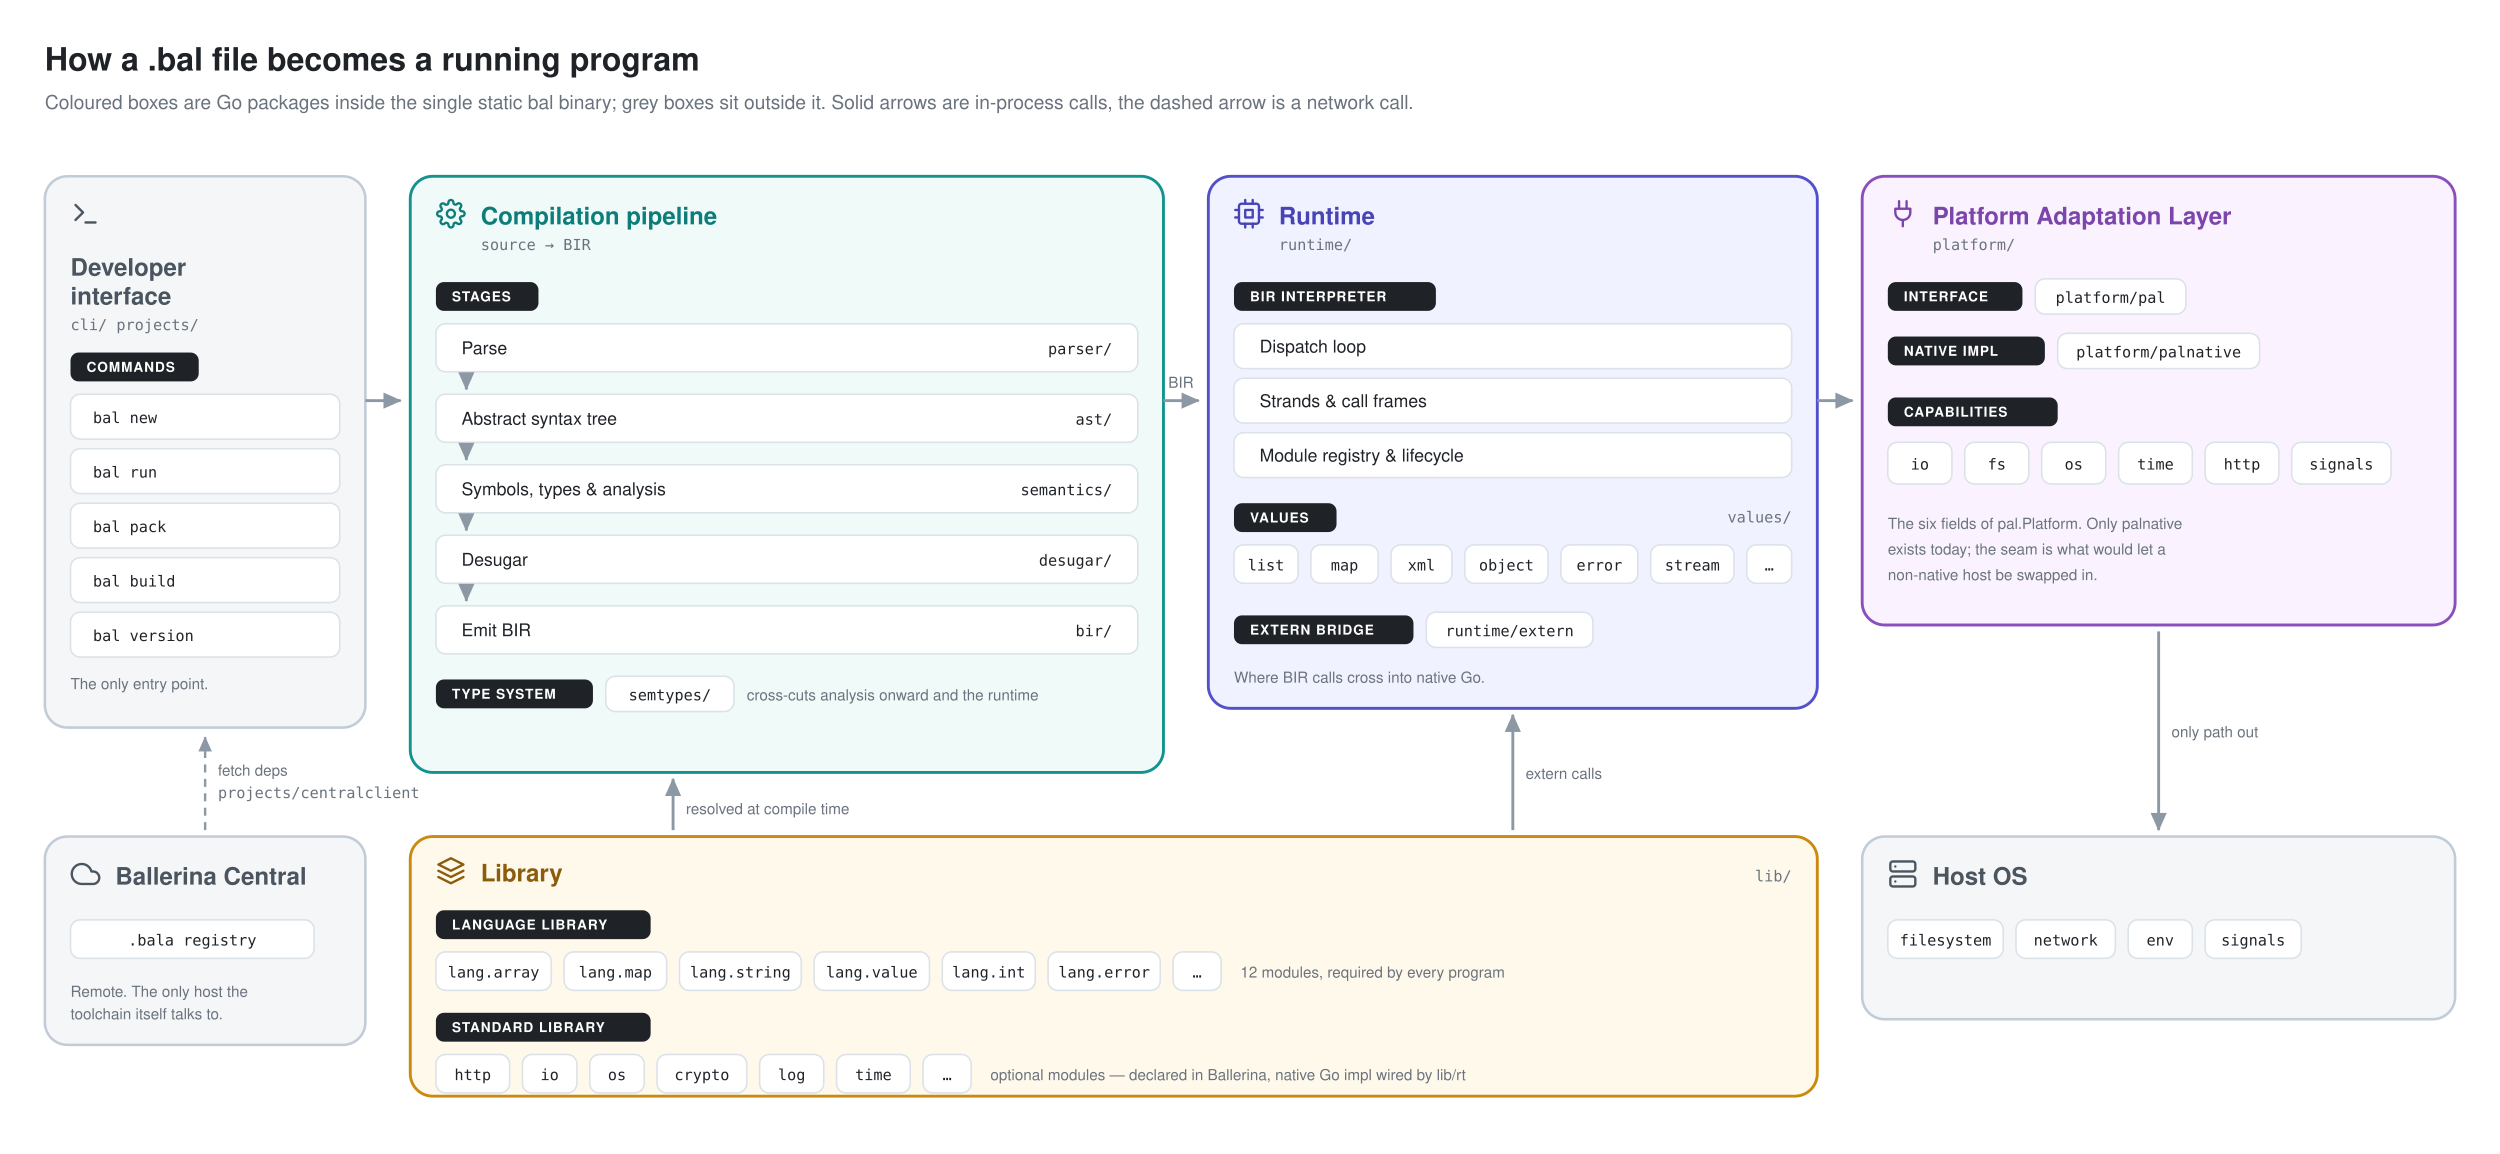
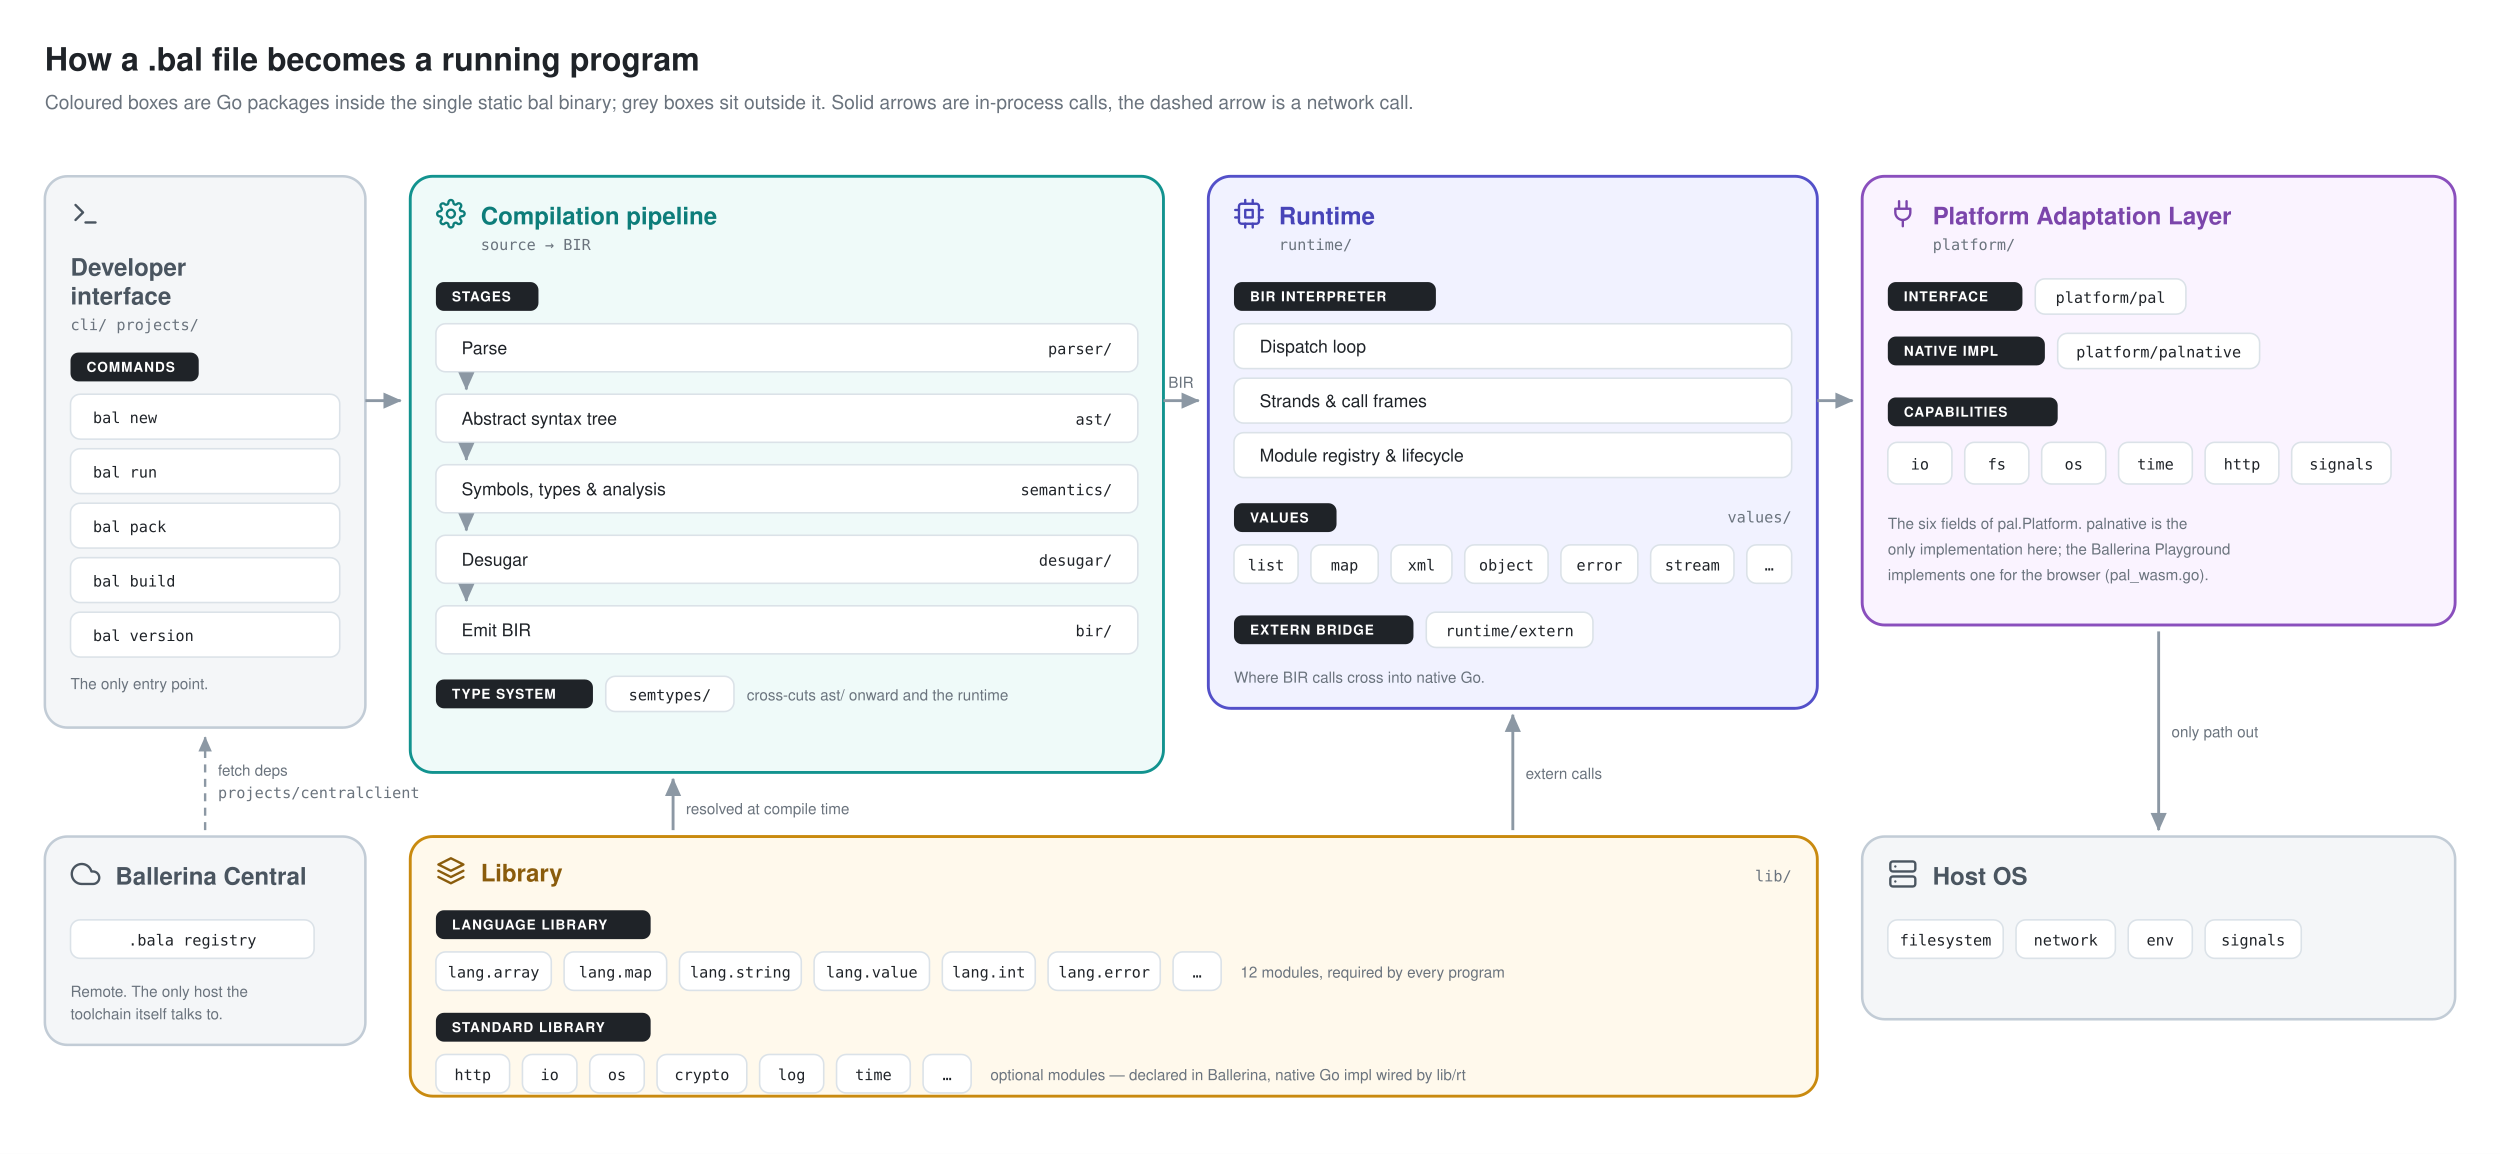
<svg xmlns="http://www.w3.org/2000/svg" viewBox="0 0 1560 720" width="1560" height="720" role="img" aria-label="Ballerina Nutcracker architecture, left to right: the bal CLI feeds the compilation pipeline (parse, AST, symbols and types, desugar, emit BIR), whose BIR is executed by the runtime (dispatch loop, strands and frames, values, extern bridge), which reaches the host only through the Platform Adaptation Layer. The library of language and standard modules is resolved both at compile time and at run time. Ballerina Central and the host OS are the only boundaries outside the binary.">
  <style>
    .bg{fill:#ffffff}
    text{font-family:-apple-system,BlinkMacSystemFont,"Segoe UI",Helvetica,Arial,sans-serif;fill:#1f2328}
    .h1{font-size:20px;font-weight:700}
    .sub{font-size:12px;fill:#6a737d}
    .pt{font-size:15px;font-weight:700}
    .pd{font-family:ui-monospace,SFMono-Regular,Menlo,Consolas,monospace;font-size:9.5px;fill:#6a737d}
    .pill{fill:#1f2328}
    .pilltx{font-size:8.5px;font-weight:700;fill:#ffffff;letter-spacing:.6px}
    .card{fill:#ffffff;stroke:#dbe2e8;stroke-width:1}
    .ctx{font-size:11px}
    .cmono{font-family:ui-monospace,SFMono-Regular,Menlo,Consolas,monospace;font-size:9.5px}
    .cap{font-size:9.5px;fill:#6a737d}
    .ic{fill:none;stroke-width:1.9;stroke-linecap:round;stroke-linejoin:round}
    .ln{stroke:#8c98a4;stroke-width:1.8;fill:none}
    .dash{stroke:#8c98a4;stroke-width:1.5;fill:none;stroke-dasharray:5 4}
    .ah{fill:#8c98a4}
    .alab{font-size:9.5px;fill:#6a737d}

    .p-grey{fill:#f4f6f8;stroke:#c2ccd6;stroke-width:1.6}
    .p-teal{fill:#effaf9;stroke:#12938f;stroke-width:1.8}
    .p-indg{fill:#f1f2ff;stroke:#5350c9;stroke-width:1.8}
    .p-amb {fill:#fff9ec;stroke:#c98a0f;stroke-width:1.8}
    .p-purp{fill:#faf3ff;stroke:#8a4fbd;stroke-width:1.8}
    .t-grey{fill:#4a5560} .s-grey{stroke:#4a5560}
    .t-teal{fill:#0d7d7a} .s-teal{stroke:#0d7d7a}
    .t-indg{fill:#4744b8} .s-indg{stroke:#4744b8}
    .t-amb {fill:#8a5c0c} .s-amb {stroke:#8a5c0c}
    .t-purp{fill:#7b45ab} .s-purp{stroke:#7b45ab}

    @media (prefers-color-scheme: dark){
      .bg{fill:#0d1117}
      text{fill:#e6edf3}
      .sub,.pd,.cap,.alab{fill:#8b949e}
      .pill{fill:#2d333b}
      .pilltx{fill:#e6edf3}
      .card{fill:#0d1117;stroke:#30363d}
      .ln,.dash{stroke:#6e7781} .ah{fill:#6e7781}
      .p-grey{fill:#161b22;stroke:#30363d}
      .p-teal{fill:#0e1f20;stroke:#2dd4bf}
      .p-indg{fill:#15172a;stroke:#8b8bf0}
      .p-amb {fill:#221b0d;stroke:#e3b341}
      .p-purp{fill:#1d1229;stroke:#c093e8}
      .t-grey{fill:#adbac7} .s-grey{stroke:#adbac7}
      .t-teal{fill:#52c3c2} .s-teal{stroke:#52c3c2}
      .t-indg{fill:#a5a2f5} .s-indg{stroke:#a5a2f5}
      .t-amb {fill:#e3b341} .s-amb {stroke:#e3b341}
      .t-purp{fill:#c093e8} .s-purp{stroke:#c093e8}
    }
  </style>
  <defs>
    <marker id="a" viewBox="0 0 10 10" refX="8.5" refY="5" markerWidth="7" markerHeight="7" orient="auto-start-reverse">
      <path class="ah" d="M0 1 L9 5 L0 9 z" />
    </marker>
  </defs>
  <rect class="bg" x="0" y="0" width="1560" height="720" />
  <text class="h1" x="28" y="44">How a .bal file becomes a running program</text>
  <text class="sub" x="28" y="68">Coloured boxes are Go packages inside the single static bal binary; grey boxes sit outside it. Solid arrows are in-process calls, the dashed arrow is a network call.</text>
  <rect class="p-grey" x="28" y="110" width="200" height="344" rx="14" />
  <g class="ic s-grey" transform="translate(44,124) scale(.78)">
    <polyline points="4 17 10 11 4 5" />
    <line x1="12" y1="19" x2="20" y2="19" />
  </g>
  <text class="pt t-grey" x="44" y="172">Developer</text>
  <text class="pt t-grey" x="44" y="190">interface</text>
  <text class="pd" x="44" y="206">cli/  projects/</text>
  <rect class="pill" x="44" y="220" width="80" height="18" rx="5" />
  <text class="pilltx" x="54" y="232">COMMANDS</text>
  <rect class="card" x="44" y="246" width="168" height="28" rx="6" />
  <text class="cmono" x="58" y="264">bal new</text>
  <rect class="card" x="44" y="280" width="168" height="28" rx="6" />
  <text class="cmono" x="58" y="298">bal run</text>
  <rect class="card" x="44" y="314" width="168" height="28" rx="6" />
  <text class="cmono" x="58" y="332">bal pack</text>
  <rect class="card" x="44" y="348" width="168" height="28" rx="6" />
  <text class="cmono" x="58" y="366">bal build</text>
  <rect class="card" x="44" y="382" width="168" height="28" rx="6" />
  <text class="cmono" x="58" y="400">bal version</text>
  <text class="cap" x="44" y="430">The only entry point.</text>
  <line class="ln" x1="228" y1="250" x2="250" y2="250" marker-end="url(#a)" />
  <rect class="p-teal" x="256" y="110" width="470" height="372" rx="14" />
  <g class="ic s-teal" transform="translate(272,124) scale(.78)">
    <circle cx="12" cy="12" r="3.2" />
    <path d="M19.4 15a1.65 1.65 0 0 0 .33 1.82l.06.06a2 2 0 1 1-2.83 2.83l-.06-.06a1.65 1.65 0 0 0-1.82-.33 1.65 1.65 0 0 0-1 1.51V21a2 2 0 0 1-4 0v-.09A1.65 1.65 0 0 0 9 19.4a1.65 1.65 0 0 0-1.82.33l-.06.06a2 2 0 1 1-2.83-2.83l.06-.06a1.65 1.65 0 0 0 .33-1.82 1.65 1.65 0 0 0-1.51-1H3a2 2 0 0 1 0-4h.09A1.65 1.65 0 0 0 4.6 9a1.65 1.65 0 0 0-.33-1.82l-.06-.06a2 2 0 1 1 2.83-2.83l.06.06a1.65 1.65 0 0 0 1.82.33H9a1.65 1.65 0 0 0 1-1.51V3a2 2 0 0 1 4 0v.09a1.65 1.65 0 0 0 1 1.51 1.65 1.65 0 0 0 1.82-.33l.06-.06a2 2 0 1 1 2.83 2.83l-.06.06a1.65 1.65 0 0 0-.33 1.82V9a1.65 1.65 0 0 0 1.51 1H21a2 2 0 0 1 0 4h-.09a1.65 1.65 0 0 0-1.51 1z" />
  </g>
  <text class="pt t-teal" x="300" y="140">Compilation pipeline</text>
  <text class="pd" x="300" y="156">source → BIR</text>
  <rect class="pill" x="272" y="176" width="64" height="18" rx="5" />
  <text class="pilltx" x="282" y="188">STAGES</text>
  <rect class="card" x="272" y="202" width="438" height="30" rx="6" />
  <text class="ctx" x="288" y="221">Parse</text>
  <text class="cmono" x="694" y="221" text-anchor="end">parser/</text>
  <line class="ln" x1="291" y1="234" x2="291" y2="243" marker-end="url(#a)" />
  <rect class="card" x="272" y="246" width="438" height="30" rx="6" />
  <text class="ctx" x="288" y="265">Abstract syntax tree</text>
  <text class="cmono" x="694" y="265" text-anchor="end">ast/</text>
  <line class="ln" x1="291" y1="278" x2="291" y2="287" marker-end="url(#a)" />
  <rect class="card" x="272" y="290" width="438" height="30" rx="6" />
  <text class="ctx" x="288" y="309">Symbols, types &amp; analysis</text>
  <text class="cmono" x="694" y="309" text-anchor="end">semantics/</text>
  <line class="ln" x1="291" y1="322" x2="291" y2="331" marker-end="url(#a)" />
  <rect class="card" x="272" y="334" width="438" height="30" rx="6" />
  <text class="ctx" x="288" y="353">Desugar</text>
  <text class="cmono" x="694" y="353" text-anchor="end">desugar/</text>
  <line class="ln" x1="291" y1="366" x2="291" y2="375" marker-end="url(#a)" />
  <rect class="card" x="272" y="378" width="438" height="30" rx="6" />
  <text class="ctx" x="288" y="397">Emit BIR</text>
  <text class="cmono" x="694" y="397" text-anchor="end">bir/</text>
  <rect class="pill" x="272" y="424" width="98" height="18" rx="5" />
  <text class="pilltx" x="282" y="436">TYPE SYSTEM</text>
  <rect class="card" x="378" y="422" width="80" height="22" rx="6" />
  <text class="cmono" x="418" y="437" text-anchor="middle">semtypes/</text>
-   <text class="cap" x="466" y="437">cross-cuts analysis onward and the runtime</text>
+   <text class="cap" x="466" y="437">cross-cuts ast/ onward and the runtime</text>
  <line class="ln" x1="726" y1="250" x2="748" y2="250" marker-end="url(#a)" />
  <text class="alab" x="729" y="242">BIR</text>
  <rect class="p-indg" x="754" y="110" width="380" height="332" rx="14" />
  <g class="ic s-indg" transform="translate(770,124) scale(.78)">
    <rect x="4" y="4" width="16" height="16" rx="2" />
    <rect x="9" y="9" width="6" height="6" />
    <line x1="9" y1="1" x2="9" y2="4" />
    <line x1="15" y1="1" x2="15" y2="4" />
    <line x1="9" y1="20" x2="9" y2="23" />
    <line x1="15" y1="20" x2="15" y2="23" />
    <line x1="20" y1="9" x2="23" y2="9" />
    <line x1="20" y1="15" x2="23" y2="15" />
    <line x1="1" y1="9" x2="4" y2="9" />
    <line x1="1" y1="15" x2="4" y2="15" />
  </g>
  <text class="pt t-indg" x="798" y="140">Runtime</text>
  <text class="pd" x="798" y="156">runtime/</text>
  <rect class="pill" x="770" y="176" width="126" height="18" rx="5" />
  <text class="pilltx" x="780" y="188">BIR INTERPRETER</text>
  <rect class="card" x="770" y="202" width="348" height="28" rx="6" />
  <text class="ctx" x="786" y="220">Dispatch loop</text>
  <rect class="card" x="770" y="236" width="348" height="28" rx="6" />
  <text class="ctx" x="786" y="254">Strands &amp; call frames</text>
  <rect class="card" x="770" y="270" width="348" height="28" rx="6" />
  <text class="ctx" x="786" y="288">Module registry &amp; lifecycle</text>
  <rect class="pill" x="770" y="314" width="64" height="18" rx="5" />
  <text class="pilltx" x="780" y="326">VALUES</text>
  <text class="pd" x="1118" y="326" text-anchor="end">values/</text>
  <rect class="card" x="770" y="340" width="40" height="24" rx="6" />
  <text class="cmono" x="790" y="356" text-anchor="middle">list</text>
  <rect class="card" x="818" y="340" width="42" height="24" rx="6" />
  <text class="cmono" x="839" y="356" text-anchor="middle">map</text>
  <rect class="card" x="868" y="340" width="38" height="24" rx="6" />
  <text class="cmono" x="887" y="356" text-anchor="middle">xml</text>
  <rect class="card" x="914" y="340" width="52" height="24" rx="6" />
  <text class="cmono" x="940" y="356" text-anchor="middle">object</text>
  <rect class="card" x="974" y="340" width="48" height="24" rx="6" />
  <text class="cmono" x="998" y="356" text-anchor="middle">error</text>
  <rect class="card" x="1030" y="340" width="52" height="24" rx="6" />
  <text class="cmono" x="1056" y="356" text-anchor="middle">stream</text>
  <rect class="card" x="1090" y="340" width="28" height="24" rx="6" />
  <text class="cmono" x="1104" y="356" text-anchor="middle">…</text>
  <rect class="pill" x="770" y="384" width="112" height="18" rx="5" />
  <text class="pilltx" x="780" y="396">EXTERN BRIDGE</text>
  <rect class="card" x="890" y="382" width="104" height="22" rx="6" />
  <text class="cmono" x="942" y="397" text-anchor="middle">runtime/extern</text>
  <text class="cap" x="770" y="426">Where BIR calls cross into native Go.</text>
  <line class="ln" x1="1134" y1="250" x2="1156" y2="250" marker-end="url(#a)" />
  <rect class="p-purp" x="1162" y="110" width="370" height="280" rx="14" />
  <g class="ic s-purp" transform="translate(1178,124) scale(.78)">
    <path d="M9 2v6M15 2v6M6 8h12v3a6 6 0 0 1-12 0V8zM12 17v5" />
  </g>
  <text class="pt t-purp" x="1206" y="140">Platform Adaptation Layer</text>
  <text class="pd" x="1206" y="156">platform/</text>
  <rect class="pill" x="1178" y="176" width="84" height="18" rx="5" />
  <text class="pilltx" x="1188" y="188">INTERFACE</text>
  <rect class="card" x="1270" y="174" width="94" height="22" rx="6" />
  <text class="cmono" x="1317" y="189" text-anchor="middle">platform/pal</text>
  <rect class="pill" x="1178" y="210" width="98" height="18" rx="5" />
  <text class="pilltx" x="1188" y="222">NATIVE IMPL</text>
  <rect class="card" x="1284" y="208" width="126" height="22" rx="6" />
  <text class="cmono" x="1347" y="223" text-anchor="middle">platform/palnative</text>
  <rect class="pill" x="1178" y="248" width="106" height="18" rx="5" />
  <text class="pilltx" x="1188" y="260">CAPABILITIES</text>
  <rect class="card" x="1178" y="276" width="40" height="26" rx="6" />
  <text class="cmono" x="1198" y="293" text-anchor="middle">io</text>
  <rect class="card" x="1226" y="276" width="40" height="26" rx="6" />
  <text class="cmono" x="1246" y="293" text-anchor="middle">fs</text>
  <rect class="card" x="1274" y="276" width="40" height="26" rx="6" />
  <text class="cmono" x="1294" y="293" text-anchor="middle">os</text>
  <rect class="card" x="1322" y="276" width="46" height="26" rx="6" />
  <text class="cmono" x="1345" y="293" text-anchor="middle">time</text>
  <rect class="card" x="1376" y="276" width="46" height="26" rx="6" />
  <text class="cmono" x="1399" y="293" text-anchor="middle">http</text>
  <rect class="card" x="1430" y="276" width="62" height="26" rx="6" />
  <text class="cmono" x="1461" y="293" text-anchor="middle">signals</text>
-   <text class="cap" x="1178" y="330">The six fields of pal.Platform. Only palnative</text>
-   <text class="cap" x="1178" y="346">exists today; the seam is what would let a</text>
-   <text class="cap" x="1178" y="362">non-native host be swapped in.</text>
+   <text class="cap" x="1178" y="330">The six fields of pal.Platform. palnative is the</text>
+   <text class="cap" x="1178" y="346">only implementation here; the Ballerina Playground</text>
+   <text class="cap" x="1178" y="362">implements one for the browser (pal_wasm.go).</text>
  <rect class="p-grey" x="28" y="522" width="200" height="130" rx="14" />
  <g class="ic s-grey" transform="translate(44,536) scale(.78)">
    <path d="M18 10h-1.26A8 8 0 1 0 9 20h9a5 5 0 0 0 0-10z" />
  </g>
  <text class="pt t-grey" x="72" y="552">Ballerina Central</text>
  <rect class="card" x="44" y="574" width="152" height="24" rx="6" />
  <text class="cmono" x="120" y="590" text-anchor="middle">.bala registry</text>
  <text class="cap" x="44" y="622">Remote. The only host the</text>
  <text class="cap" x="44" y="636">toolchain itself talks to.</text>
  <line class="dash" x1="128" y1="518" x2="128" y2="460" marker-end="url(#a)" />
  <text class="alab" x="136" y="484">fetch deps</text>
  <text class="pd" x="136" y="498">projects/centralclient</text>
  <rect class="p-amb" x="256" y="522" width="878" height="162" rx="14" />
  <g class="ic s-amb" transform="translate(272,534) scale(.78)">
    <polygon points="12 2 2 7 12 12 22 7 12 2" />
    <polyline points="2 17 12 22 22 17" />
    <polyline points="2 12 12 17 22 12" />
  </g>
  <text class="pt t-amb" x="300" y="550">Library</text>
  <text class="pd" x="1118" y="550" text-anchor="end">lib/</text>
  <rect class="pill" x="272" y="568" width="134" height="18" rx="5" />
  <text class="pilltx" x="282" y="580">LANGUAGE LIBRARY</text>
  <rect class="card" x="272" y="594" width="72" height="24" rx="6" />
  <text class="cmono" x="308" y="610" text-anchor="middle">lang.array</text>
  <rect class="card" x="352" y="594" width="64" height="24" rx="6" />
  <text class="cmono" x="384" y="610" text-anchor="middle">lang.map</text>
  <rect class="card" x="424" y="594" width="76" height="24" rx="6" />
  <text class="cmono" x="462" y="610" text-anchor="middle">lang.string</text>
  <rect class="card" x="508" y="594" width="72" height="24" rx="6" />
  <text class="cmono" x="544" y="610" text-anchor="middle">lang.value</text>
  <rect class="card" x="588" y="594" width="58" height="24" rx="6" />
  <text class="cmono" x="617" y="610" text-anchor="middle">lang.int</text>
  <rect class="card" x="654" y="594" width="70" height="24" rx="6" />
  <text class="cmono" x="689" y="610" text-anchor="middle">lang.error</text>
  <rect class="card" x="732" y="594" width="30" height="24" rx="6" />
  <text class="cmono" x="747" y="610" text-anchor="middle">…</text>
  <text class="cap" x="774" y="610">12 modules, required by every program</text>
  <rect class="pill" x="272" y="632" width="134" height="18" rx="5" />
  <text class="pilltx" x="282" y="644">STANDARD LIBRARY</text>
  <rect class="card" x="272" y="658" width="46" height="24" rx="6" />
  <text class="cmono" x="295" y="674" text-anchor="middle">http</text>
  <rect class="card" x="326" y="658" width="34" height="24" rx="6" />
  <text class="cmono" x="343" y="674" text-anchor="middle">io</text>
  <rect class="card" x="368" y="658" width="34" height="24" rx="6" />
  <text class="cmono" x="385" y="674" text-anchor="middle">os</text>
  <rect class="card" x="410" y="658" width="56" height="24" rx="6" />
  <text class="cmono" x="438" y="674" text-anchor="middle">crypto</text>
  <rect class="card" x="474" y="658" width="40" height="24" rx="6" />
  <text class="cmono" x="494" y="674" text-anchor="middle">log</text>
  <rect class="card" x="522" y="658" width="46" height="24" rx="6" />
  <text class="cmono" x="545" y="674" text-anchor="middle">time</text>
  <rect class="card" x="576" y="658" width="30" height="24" rx="6" />
  <text class="cmono" x="591" y="674" text-anchor="middle">…</text>
  <text class="cap" x="618" y="674">optional modules — declared in Ballerina, native Go impl wired by lib/rt</text>
  <line class="ln" x1="420" y1="518" x2="420" y2="486" marker-end="url(#a)" />
  <text class="alab" x="428" y="508">resolved at compile time</text>
  <line class="ln" x1="944" y1="518" x2="944" y2="446" marker-end="url(#a)" />
  <text class="alab" x="952" y="486">extern calls</text>
  <rect class="p-grey" x="1162" y="522" width="370" height="114" rx="14" />
  <g class="ic s-grey" transform="translate(1178,536) scale(.78)">
    <rect x="2" y="2" width="20" height="8" rx="2" />
    <rect x="2" y="14" width="20" height="8" rx="2" />
    <line x1="6" y1="6" x2="6.01" y2="6" />
    <line x1="6" y1="18" x2="6.01" y2="18" />
  </g>
  <text class="pt t-grey" x="1206" y="552">Host OS</text>
  <rect class="card" x="1178" y="574" width="72" height="24" rx="6" />
  <text class="cmono" x="1214" y="590" text-anchor="middle">filesystem</text>
  <rect class="card" x="1258" y="574" width="62" height="24" rx="6" />
  <text class="cmono" x="1289" y="590" text-anchor="middle">network</text>
  <rect class="card" x="1328" y="574" width="40" height="24" rx="6" />
  <text class="cmono" x="1348" y="590" text-anchor="middle">env</text>
  <rect class="card" x="1376" y="574" width="60" height="24" rx="6" />
  <text class="cmono" x="1406" y="590" text-anchor="middle">signals</text>
  <line class="ln" x1="1347" y1="394" x2="1347" y2="518" marker-end="url(#a)" />
  <text class="alab" x="1355" y="460">only path out</text>
</svg>
